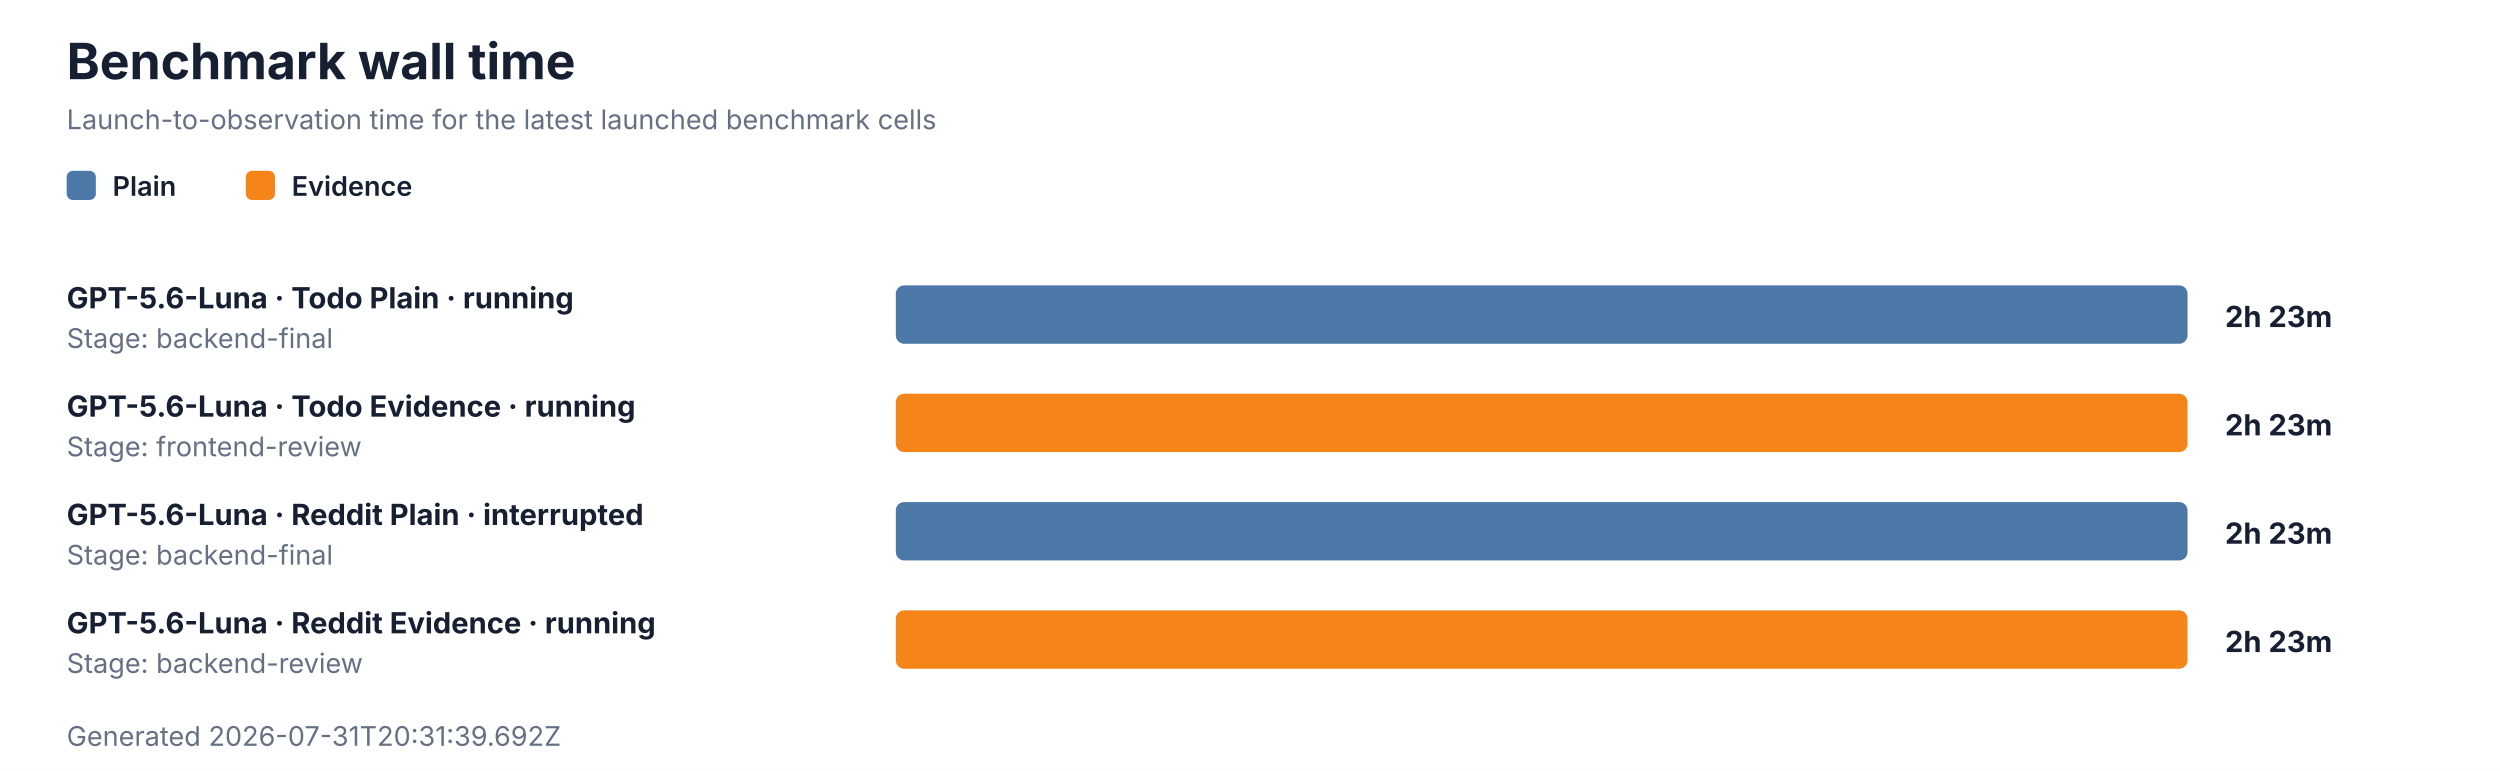
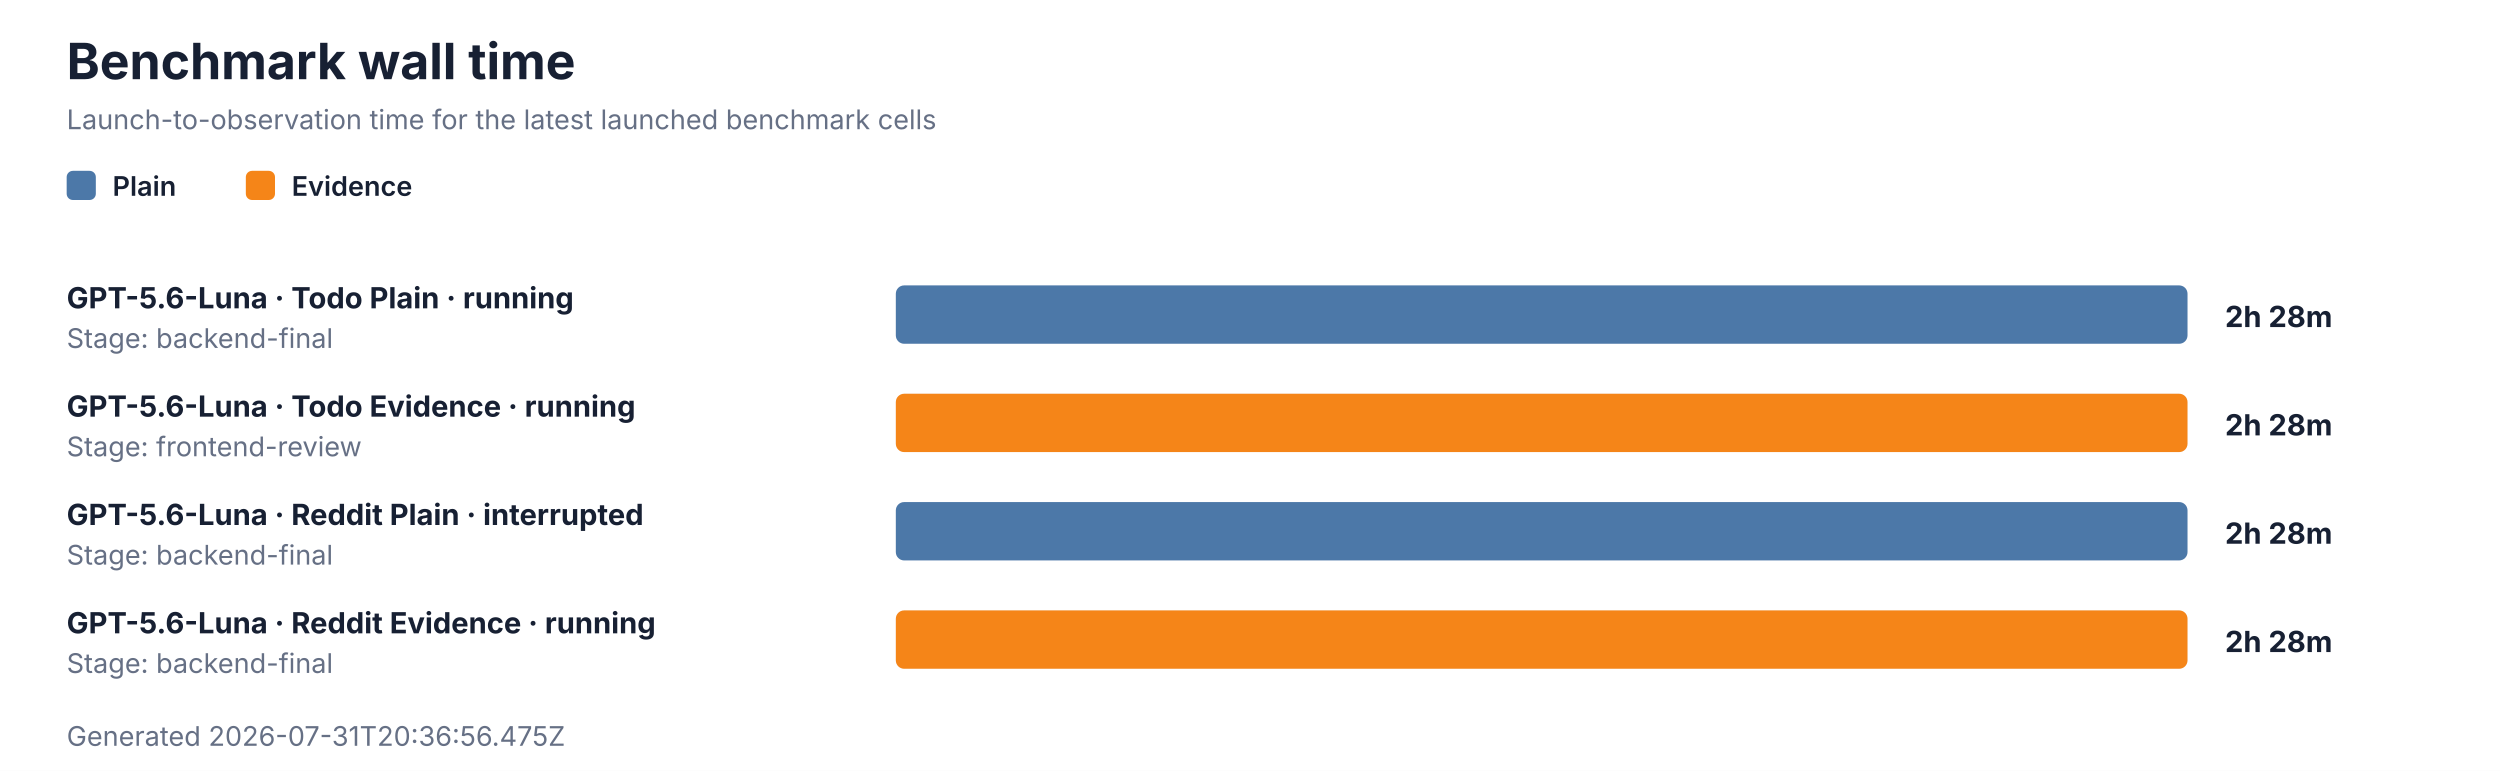
<svg xmlns="http://www.w3.org/2000/svg" role="img" aria-labelledby="title description" viewBox="0 0 1200 370" width="1200" height="370">
  <style>
  text { font-family: Inter, ui-sans-serif, system-ui, -apple-system, BlinkMacSystemFont, 'Segoe UI', sans-serif; fill: #172033; }
  .title { font-size: 24px; font-weight: 700; }
  .subtitle, .stage, .generated { font-size: 13px; fill: #667085; }
  .label { font-size: 14px; font-weight: 650; }
  .value { font-size: 14px; font-weight: 700; }
  .legend { font-size: 13px; font-weight: 600; }
  .empty { font-size: 15px; fill: #667085; }
  .track { fill: #eef1f6; }
</style>
  <rect width="1200" height="370" fill="#ffffff" />
  <text x="32" y="38" class="title">Benchmark wall time</text>
  <text x="32" y="62" class="subtitle">Launch-to-observation time for the latest launched benchmark cells</text>
  <rect x="32" y="82" width="14" height="14" rx="3" fill="#4c78a8" />
  <text x="54" y="94" class="legend">Plain</text>
  <rect x="118" y="82" width="14" height="14" rx="3" fill="#f58518" />
  <text x="140" y="94" class="legend">Evidence</text>
  <text x="32" y="148" class="label">GPT-5.6-Luna · Todo Plain · running</text>
  <text x="32" y="167" class="stage">Stage: backend-final</text>
  <rect x="430" y="137" width="620" height="28" rx="4" class="track" />
  <rect x="430" y="137" width="620" height="28" rx="4" fill="#4c78a8" />
-   <text x="1068" y="157" class="value">2h 23m</text>
+   <text x="1068" y="157" class="value">2h 28m</text>
  <text x="32" y="200" class="label">GPT-5.6-Luna · Todo Evidence · running</text>
  <text x="32" y="219" class="stage">Stage: frontend-review</text>
  <rect x="430" y="189" width="620" height="28" rx="4" class="track" />
  <rect x="430" y="189" width="620" height="28" rx="4" fill="#f58518" />
-   <text x="1068" y="209" class="value">2h 23m</text>
+   <text x="1068" y="209" class="value">2h 28m</text>
  <text x="32" y="252" class="label">GPT-5.6-Luna · Reddit Plain · interrupted</text>
  <text x="32" y="271" class="stage">Stage: backend-final</text>
  <rect x="430" y="241" width="620" height="28" rx="4" class="track" />
  <rect x="430" y="241" width="620" height="28" rx="4" fill="#4c78a8" />
-   <text x="1068" y="261" class="value">2h 23m</text>
+   <text x="1068" y="261" class="value">2h 28m</text>
  <text x="32" y="304" class="label">GPT-5.6-Luna · Reddit Evidence · running</text>
-   <text x="32" y="323" class="stage">Stage: backend-review</text>
+   <text x="32" y="323" class="stage">Stage: backend-final</text>
  <rect x="430" y="293" width="620" height="28" rx="4" class="track" />
  <rect x="430" y="293" width="620" height="28" rx="4" fill="#f58518" />
-   <text x="1068" y="313" class="value">2h 23m</text>
-   <text x="32" y="358" class="generated">Generated 2026-07-31T20:31:39.692Z</text>
+   <text x="1068" y="313" class="value">2h 28m</text>
+   <text x="32" y="358" class="generated">Generated 2026-07-31T20:36:56.475Z</text>
</svg>
